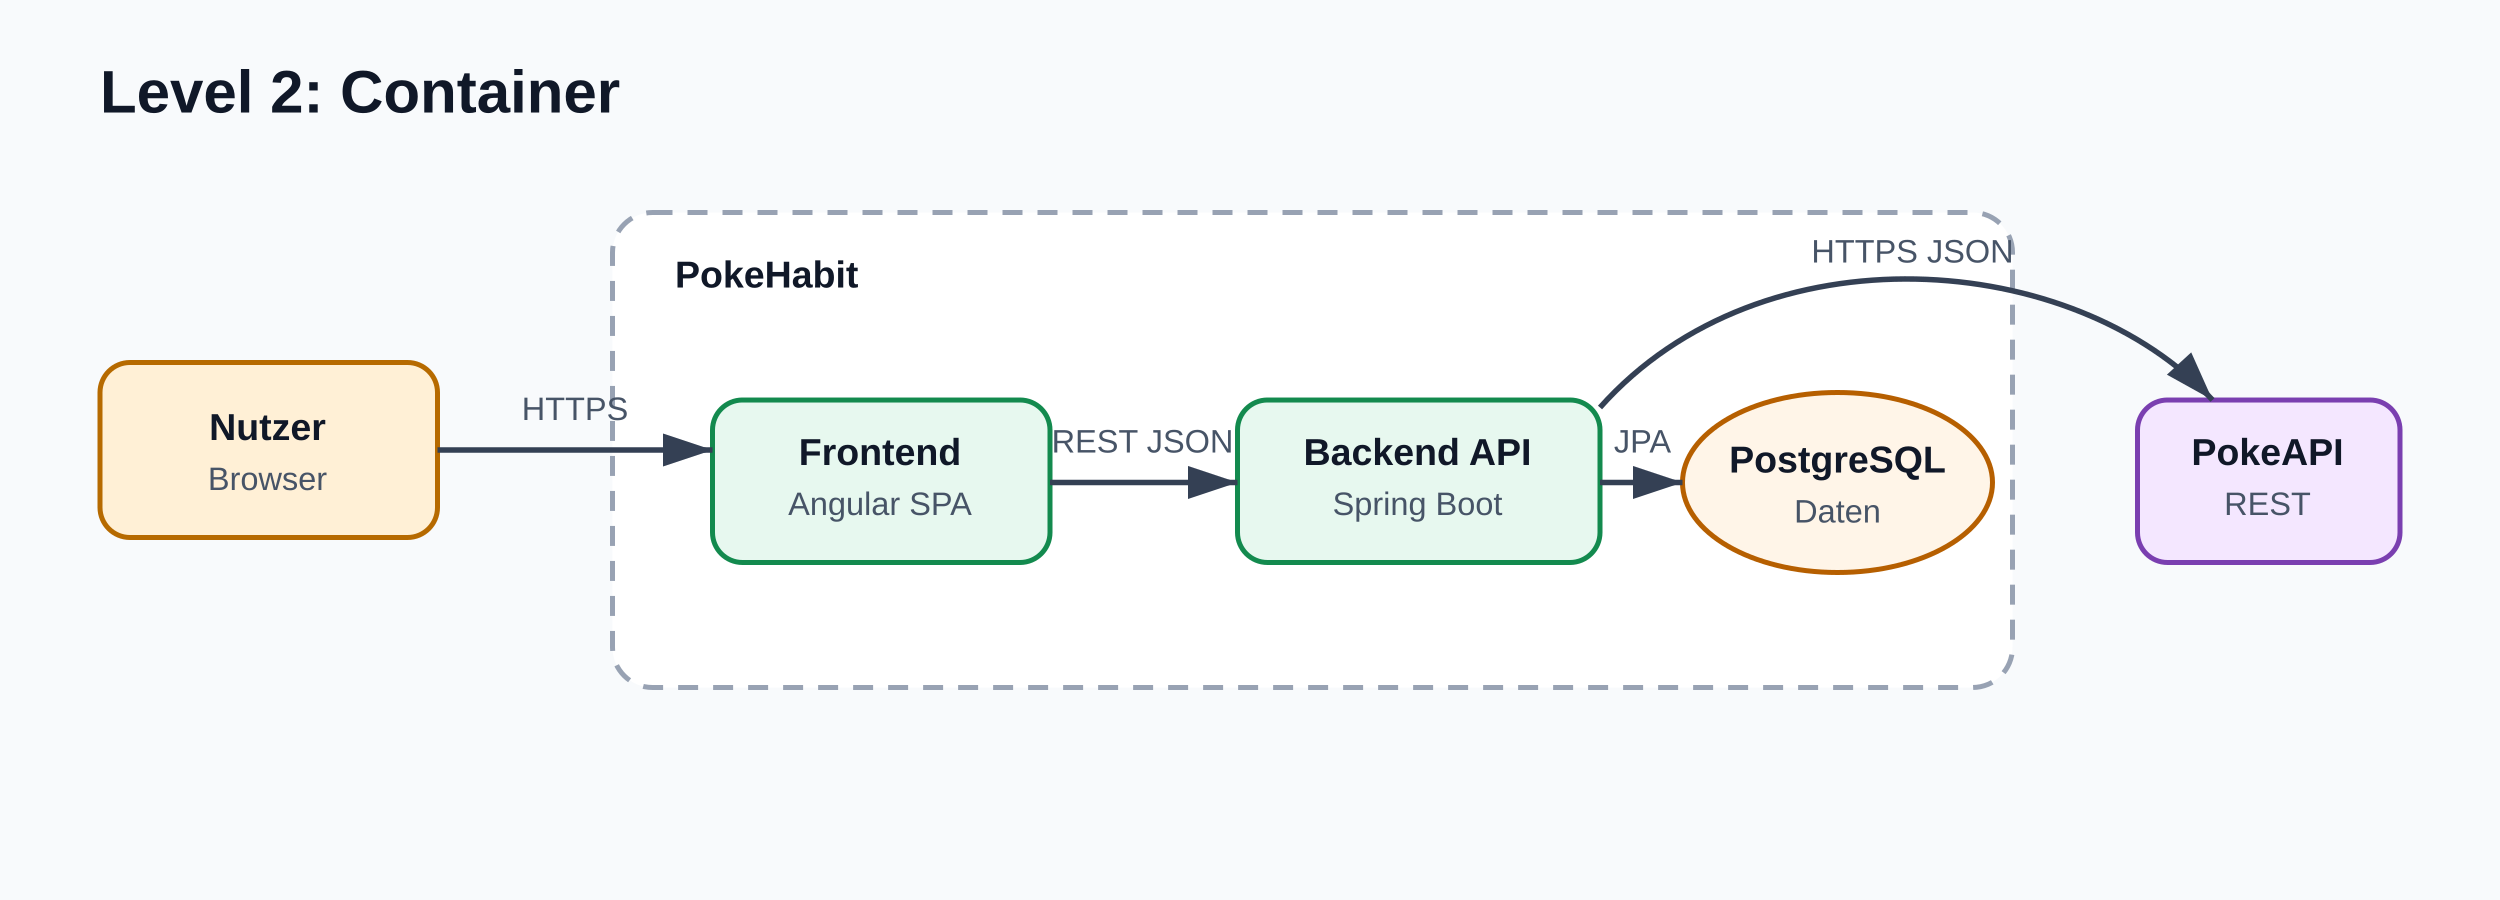
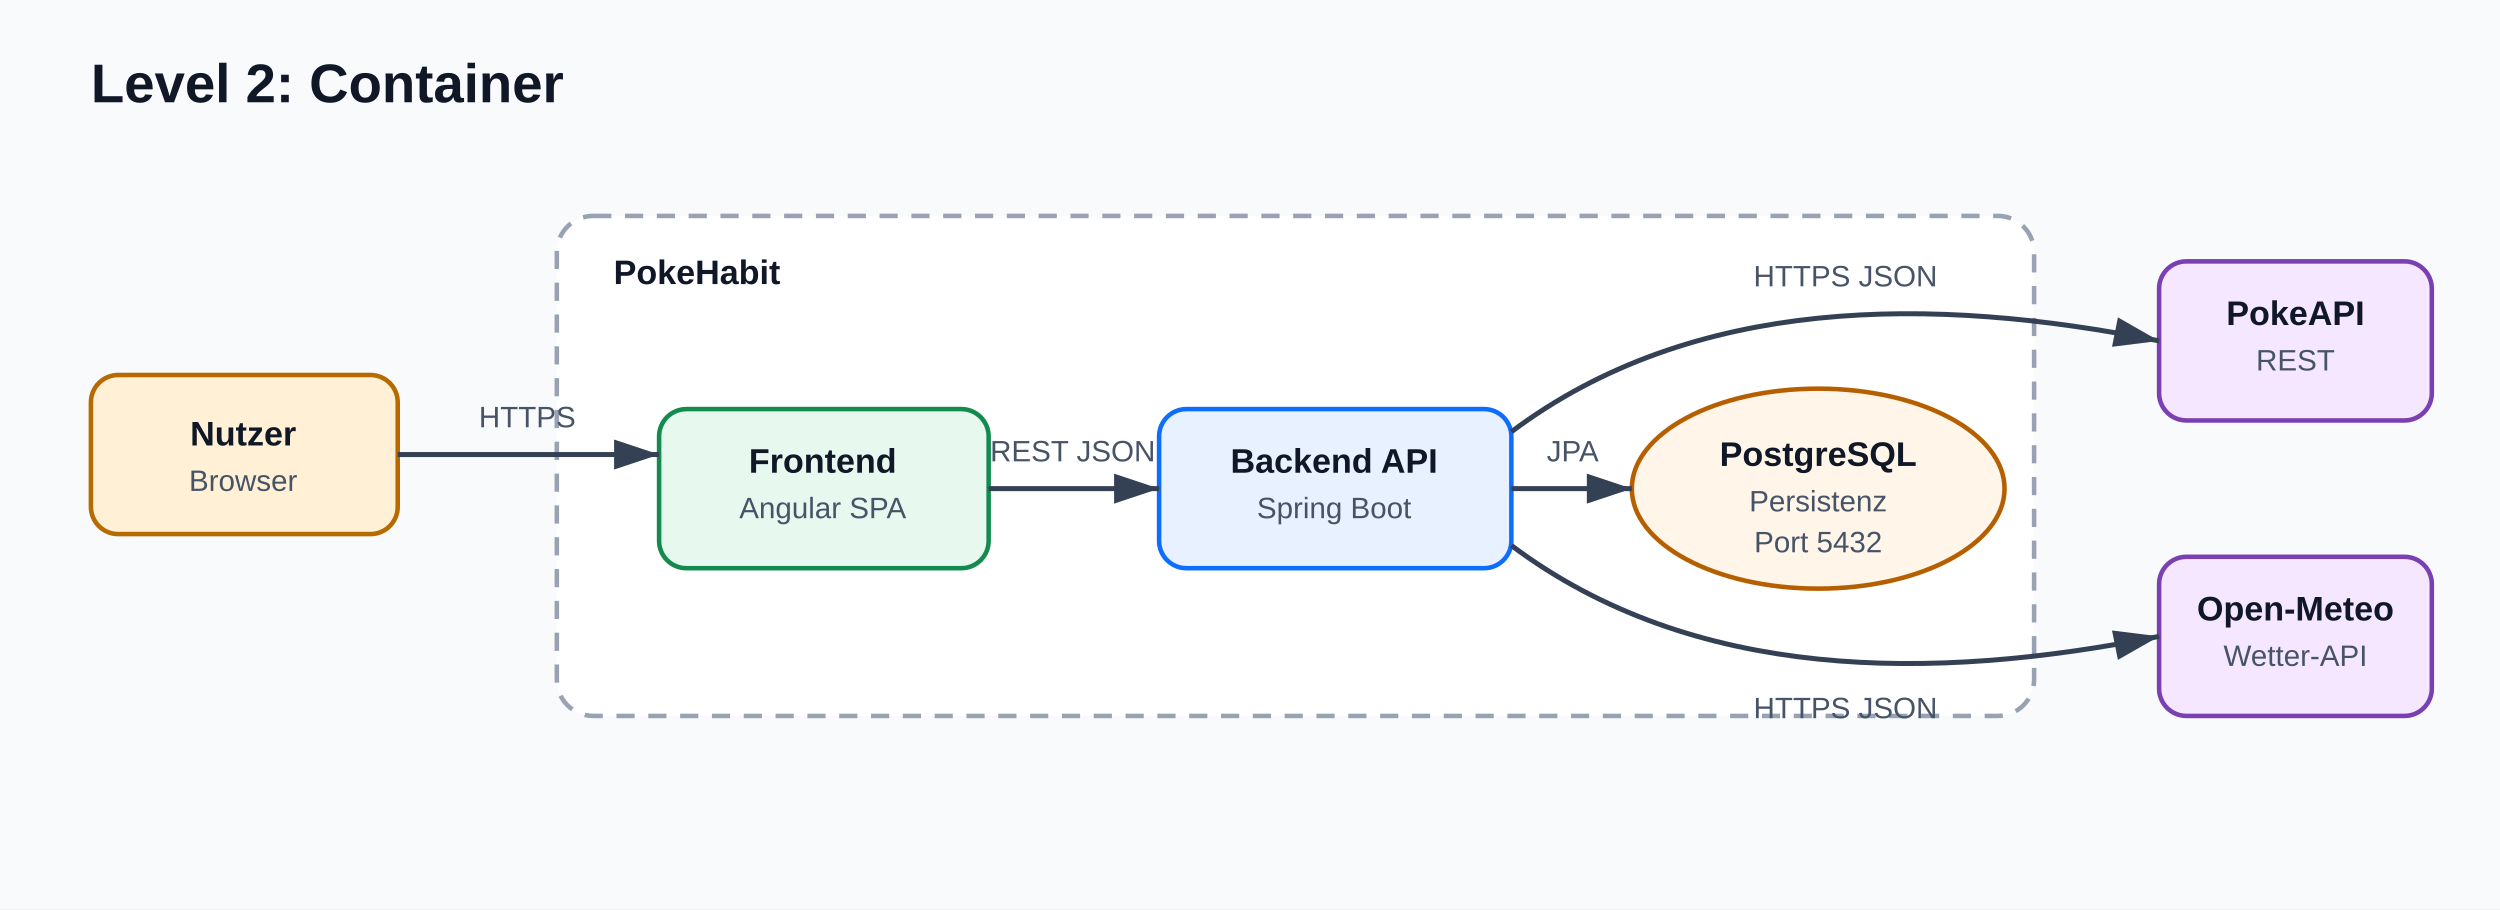
- <svg xmlns="http://www.w3.org/2000/svg" width="1000" height="360" viewBox="0 0 1000 360" role="img" aria-labelledby="title desc">
+ <svg xmlns="http://www.w3.org/2000/svg" width="1100" height="400" viewBox="0 0 1100 400" role="img" aria-labelledby="title desc">
  <defs>
    <marker id="arrow" markerWidth="10" markerHeight="10" refX="9" refY="3" orient="auto" markerUnits="strokeWidth">
      <path d="M0,0 L0,6 L9,3 z" fill="#344054" />
    </marker>
-     <style>.bg{fill:#f8fafc}.group{fill:#fff;stroke:#98a2b3;stroke-width:2;stroke-dasharray:8 6;rx:16}.box{stroke-width:2;rx:12}.person{fill:#fff0d6;stroke:#b66a00}.container{fill:#e7f8ef;stroke:#138a4e}.external{fill:#f4e7ff;stroke:#7a3fb0}.db{fill:#fff5e8;stroke:#b65f00;stroke-width:2}.title{font:700 24px Arial,sans-serif;fill:#101828}.label{font:700 15px Arial,sans-serif;fill:#101828}.small{font:13px Arial,sans-serif;fill:#475467}.arrow{stroke:#344054;stroke-width:2.2;fill:none;marker-end:url(#arrow)}</style>
+     <style>
+       .bg{fill:#f8fafc}
+       .group{fill:#fff;stroke:#98a2b3;stroke-width:2;stroke-dasharray:8 6;rx:16}
+       .box{stroke-width:2;rx:12}
+       .person{fill:#fff0d6;stroke:#b66a00}
+       .frontend{fill:#e7f8ef;stroke:#138a4e}
+       .backend{fill:#e8f1ff;stroke:#0d6efd}
+       .external{fill:#f4e7ff;stroke:#7a3fb0}
+       .db{fill:#fff5e8;stroke:#b65f00;stroke-width:2}
+       .title{font:700 24px Arial,sans-serif;fill:#101828}
+       .label{font:700 15px Arial,sans-serif;fill:#101828}
+       .small{font:13px Arial,sans-serif;fill:#475467}
+       .arrow{stroke:#344054;stroke-width:2.2;fill:none;marker-end:url(#arrow)}
+     </style>
  </defs>
-   <rect class="bg" width="1000" height="360" />
+   <rect class="bg" width="1100" height="400" />
  <text x="40" y="45" class="title">Level 2: Container</text>
-   <rect x="40" y="145" width="135" height="70" class="box person" />
-   <text x="107" y="176" text-anchor="middle" class="label">Nutzer</text>
-   <text x="107" y="196" text-anchor="middle" class="small">Browser</text>
-   <rect x="245" y="85" width="560" height="190" class="group" />
-   <text x="270" y="115" class="label">PokeHabit</text>
-   <rect x="285" y="160" width="135" height="65" class="box container" />
-   <text x="352" y="186" text-anchor="middle" class="label">Frontend</text>
-   <text x="352" y="206" text-anchor="middle" class="small">Angular SPA</text>
-   <rect x="495" y="160" width="145" height="65" class="box container" />
-   <text x="567" y="186" text-anchor="middle" class="label">Backend API</text>
-   <text x="567" y="206" text-anchor="middle" class="small">Spring Boot</text>
-   <ellipse cx="735" cy="193" rx="62" ry="36" class="db" />
-   <text x="735" y="189" text-anchor="middle" class="label">PostgreSQL</text>
-   <text x="735" y="209" text-anchor="middle" class="small">Daten</text>
-   <rect x="855" y="160" width="105" height="65" class="box external" />
-   <text x="907" y="186" text-anchor="middle" class="label">PokeAPI</text>
-   <text x="907" y="206" text-anchor="middle" class="small">REST</text>
-   <path d="M175 180 H285" class="arrow" />
-   <text x="230" y="168" text-anchor="middle" class="small">HTTPS</text>
-   <path d="M420 193 H495" class="arrow" />
-   <text x="457" y="181" text-anchor="middle" class="small">REST JSON</text>
-   <path d="M640 193 H673" class="arrow" />
-   <text x="657" y="181" text-anchor="middle" class="small">JPA</text>
-   <path d="M640 163 C705 90,830 100,885 160" class="arrow" />
-   <text x="765" y="105" text-anchor="middle" class="small">HTTPS JSON</text>
+   <rect x="40" y="165" width="135" height="70" class="box person" />
+   <text x="107" y="196" text-anchor="middle" class="label">Nutzer</text>
+   <text x="107" y="216" text-anchor="middle" class="small">Browser</text>
+   <rect x="245" y="95" width="650" height="220" class="group" />
+   <text x="270" y="125" class="label">PokeHabit</text>
+   <rect x="290" y="180" width="145" height="70" class="box frontend" />
+   <text x="362" y="208" text-anchor="middle" class="label">Frontend</text>
+   <text x="362" y="228" text-anchor="middle" class="small">Angular SPA</text>
+   <rect x="510" y="180" width="155" height="70" class="box backend" />
+   <text x="587" y="208" text-anchor="middle" class="label">Backend API</text>
+   <text x="587" y="228" text-anchor="middle" class="small">Spring Boot</text>
+   <ellipse cx="800" cy="215" rx="82" ry="44" class="db" />
+   <text x="800" y="205" text-anchor="middle" class="label">PostgreSQL</text>
+   <text x="800" y="225" text-anchor="middle" class="small">Persistenz</text>
+   <text x="800" y="243" text-anchor="middle" class="small">Port 5432</text>
+   <rect x="950" y="115" width="120" height="70" class="box external" />
+   <text x="1010" y="143" text-anchor="middle" class="label">PokeAPI</text>
+   <text x="1010" y="163" text-anchor="middle" class="small">REST</text>
+   <rect x="950" y="245" width="120" height="70" class="box external" />
+   <text x="1010" y="273" text-anchor="middle" class="label">Open-Meteo</text>
+   <text x="1010" y="293" text-anchor="middle" class="small">Wetter-API</text>
+   <path d="M175 200 H290" class="arrow" />
+   <text x="232" y="188" text-anchor="middle" class="small">HTTPS</text>
+   <path d="M435 215 H510" class="arrow" />
+   <text x="472" y="203" text-anchor="middle" class="small">REST JSON</text>
+   <path d="M665 215 H718" class="arrow" />
+   <text x="692" y="203" text-anchor="middle" class="small">JPA</text>
+   <path d="M665 190 C745 130,850 130,950 150" class="arrow" />
+   <text x="812" y="126" text-anchor="middle" class="small">HTTPS JSON</text>
+   <path d="M665 240 C745 300,850 300,950 280" class="arrow" />
+   <text x="812" y="316" text-anchor="middle" class="small">HTTPS JSON</text>
</svg>
